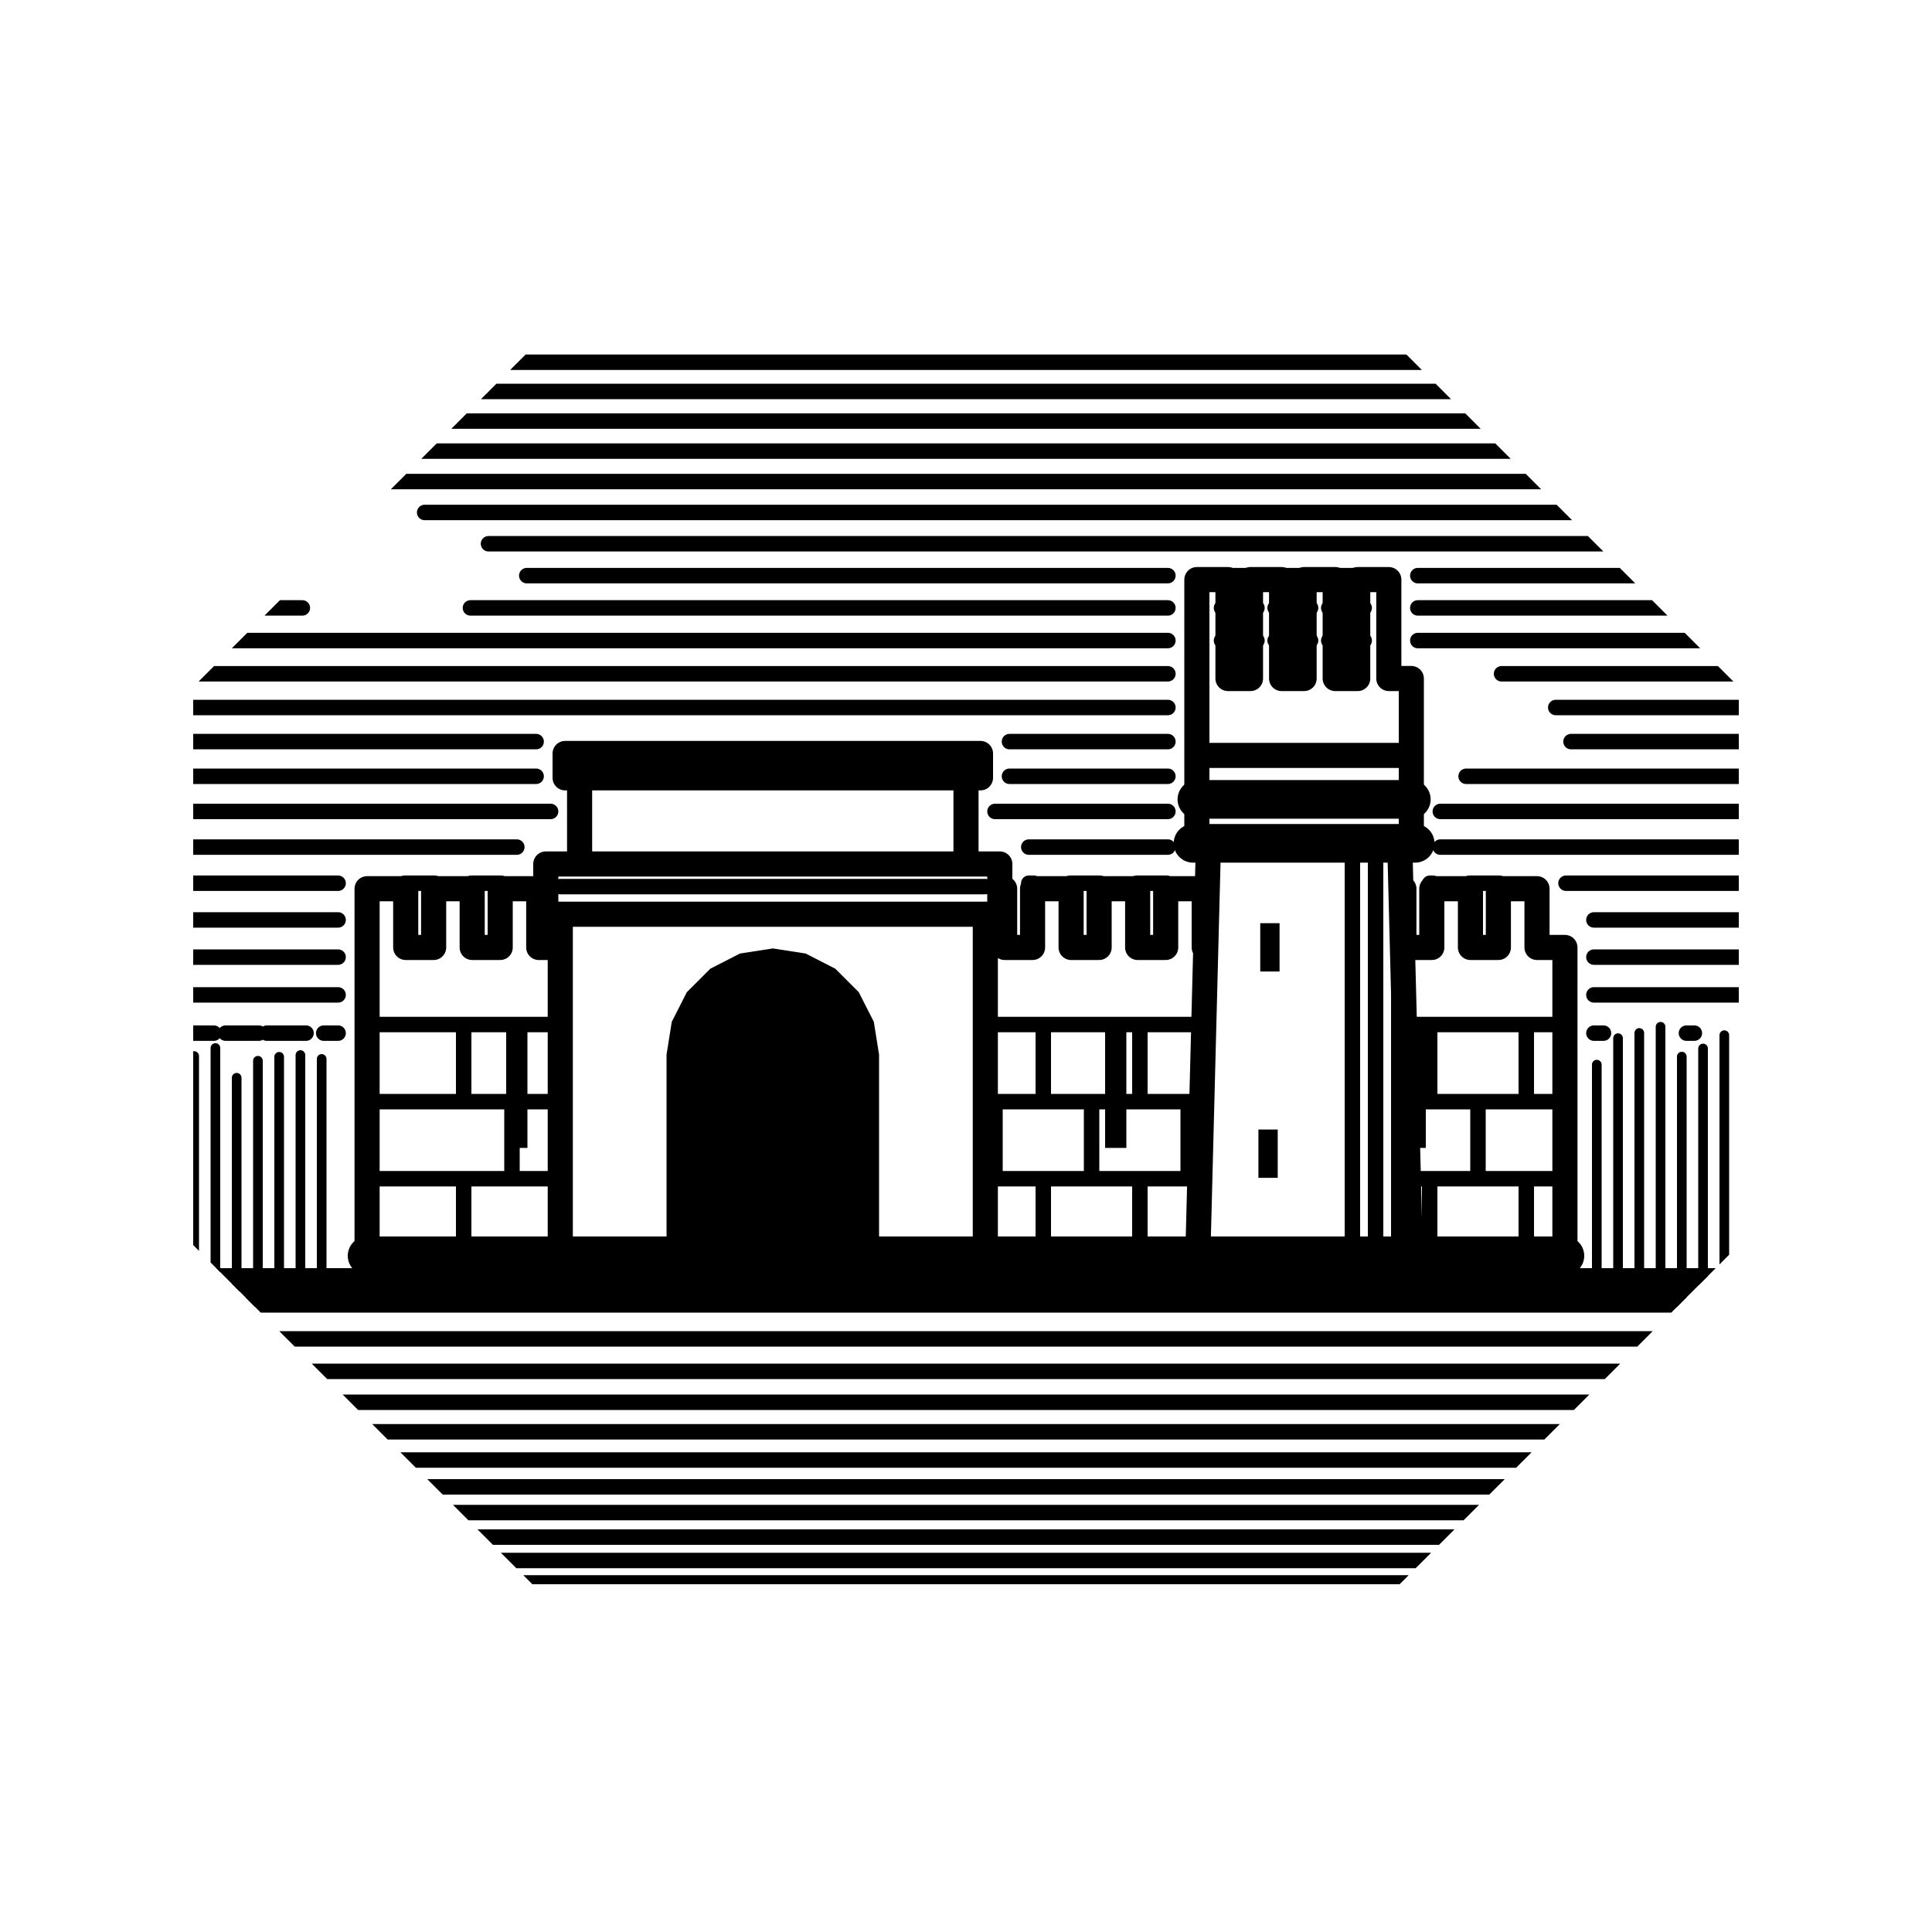
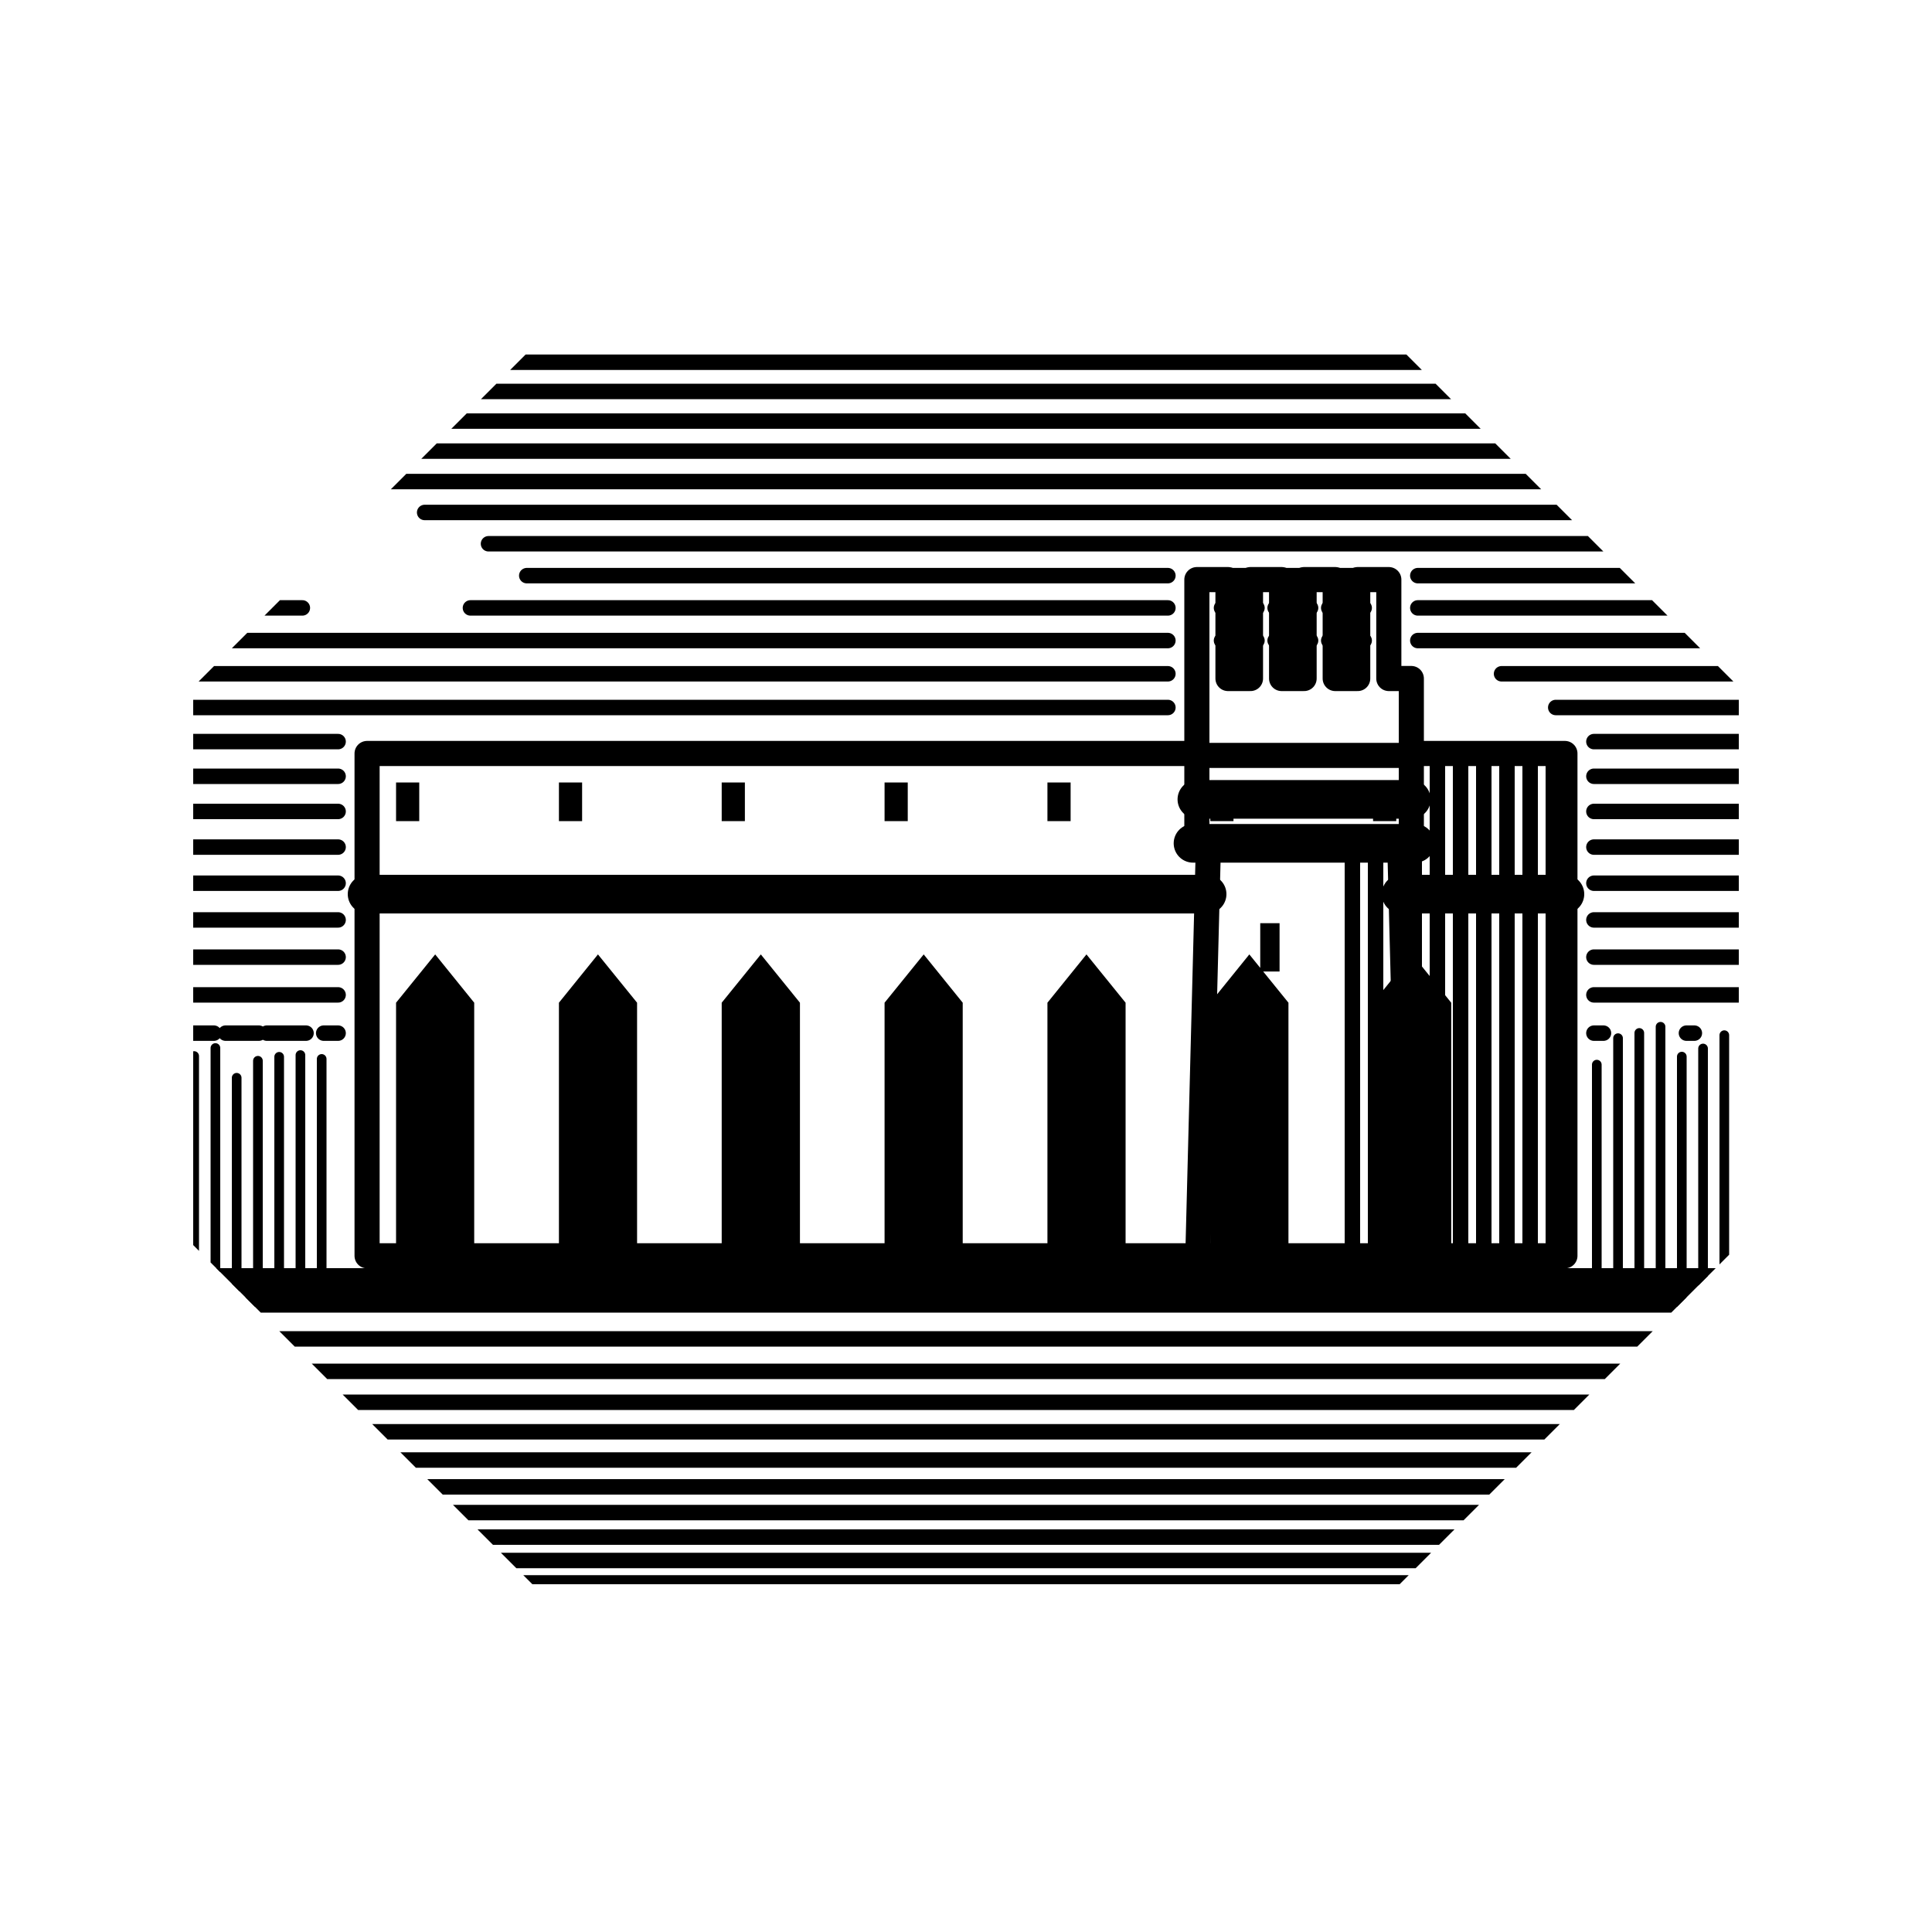
<svg xmlns="http://www.w3.org/2000/svg" viewBox="0 0 200 200">
  <defs>
    <clipPath id="w">
      <path d="M55.11 36L144.89 36L180 71.11L180 128.89L144.89 164L55.11 164L20 128.89L20 71.11Z" />
    </clipPath>
  </defs>
  <g clip-path="url(#w)" fill="none" stroke="#000" stroke-linecap="round" stroke-linejoin="round">
-     <path d="M52.4 106.06L54.6 106.06L54.6 118.83L52.4 118.83ZM83.4 106.06L85.6 106.06L85.6 118.83L83.4 118.83ZM114.4 106.06L116.6 106.06L116.6 118.83L114.4 118.83ZM145.4 106.06L147.6 106.06L147.6 118.83L145.4 118.83ZM130.46 95.57L132.46 95.57L132.46 100.57L130.46 100.57ZM130.27 116.93L132.27 116.93L132.27 121.93L130.27 121.93ZM69 130L69 109.18L69.54 105.78L71.1 102.71L73.53 100.28L76.6 98.71L80 98.18L83.4 98.71L86.47 100.28L88.9 102.71L90.46 105.78L91 109.18L91 130Z" fill="#000" stroke="none" />
+     <path d="M41 130L41 103.8L45.05 98.8L49.09 103.8L49.09 130ZM41 81L43.4 81L43.4 85L41 85ZM57.86 130L57.86 103.8L61.9 98.8L65.95 103.8L65.95 130ZM57.86 81L60.26 81L60.26 85L57.86 85ZM74.71 130L74.71 103.8L78.76 98.8L82.81 103.8L82.81 130ZM74.71 81L77.11 81L77.11 85L74.71 85ZM91.57 130L91.57 103.8L95.62 98.8L99.66 103.8L99.66 130ZM91.57 81L93.97 81L93.97 85L91.57 85ZM108.43 130L108.43 103.8L112.47 98.8L116.52 103.8L116.52 130ZM108.43 81L110.83 81L110.83 85L108.43 85ZM125.29 130L125.29 103.8L129.33 98.8L133.38 103.8L133.38 130ZM125.29 81L127.69 81L127.69 85L125.29 85ZM142.14 130L142.14 103.8L146.19 98.8L150.23 103.8L150.23 130ZM142.14 81L144.54 81L144.54 85L142.14 85ZM130.46 95.57L132.46 95.57L132.46 100.57L130.46 100.57ZM130.27 116.93L132.27 116.93L132.27 121.93L130.27 121.93Z" fill="#000" stroke="none" />
    <path d="M182.9 113.91L182.9 133.28M180.7 108.27L180.7 133.28M178.5 107.16L178.5 133.28M176.3 108.54L176.3 133.28M174.1 109.38L174.1 133.28M171.9 106.29L171.9 133.28M169.7 106.93L169.7 133.28M167.5 107.47L167.5 133.28M165.3 110.21L165.3 133.28M163.1 133L163.1 133.28M160.9 133L160.9 133.28M158.7 133L158.7 133.28M156.5 133L156.5 133.28M154.3 133L154.3 133.28M152.1 133L152.1 133.28M149.9 133L149.9 133.28M147.7 133L147.7 133.28M145.5 133L145.5 133.28M143.3 133L143.3 133.28M141.1 133L141.1 133.28M138.9 133L138.9 133.28M136.7 133L136.7 133.28M134.5 133L134.5 133.28M132.3 133L132.3 133.28M130.1 133L130.1 133.28M127.9 133L127.9 133.28M125.7 133L125.7 133.28M123.5 133L123.5 133.28M121.3 133L121.3 133.28M119.1 133L119.1 133.28M116.9 133L116.9 133.28M114.7 133L114.7 133.28M112.5 133L112.5 133.28M110.3 133L110.3 133.28M108.1 133L108.1 133.28M105.9 133L105.9 133.28M103.7 133L103.7 133.28M101.5 133L101.5 133.28M99.3 133L99.3 133.28M97.1 133L97.1 133.28M94.9 133L94.9 133.28M92.7 133L92.7 133.28M90.5 133L90.5 133.28M88.3 133L88.3 133.28M86.1 133L86.1 133.28M83.9 133L83.9 133.28M81.7 133L81.7 133.28M79.5 133L79.5 133.28M77.3 133L77.3 133.28M75.1 133L75.1 133.28M72.9 133L72.9 133.28M70.7 133L70.7 133.28M68.5 133L68.5 133.28M66.3 133L66.3 133.28M64.1 133L64.1 133.28M61.9 133L61.9 133.28M59.7 133L59.7 133.28M57.5 133L57.5 133.28M55.3 133L55.3 133.28M53.1 133L53.1 133.28M50.9 133L50.9 133.28M48.7 133L48.7 133.28M46.5 133L46.5 133.28M44.3 133L44.3 133.28M42.1 133L42.1 133.28M39.9 133L39.9 133.28M37.7 133L37.7 133.28M35.5 133L35.5 133.28M33.3 109.62L33.3 133.28M31.1 109.22L31.1 133.28M28.9 109.4L28.9 133.28M26.7 109.81L26.7 133.28M24.5 111.57L24.5 133.28M22.3 108.49L22.3 133.28M20.1 109.32L20.1 133.28" stroke-width="1" />
-     <path d="M20 37.5L180 37.5M20 40.52L180 40.52M20 43.59L180 43.59M20 46.7L180 46.7M20 49.85L180 49.85M20 53.05L36.04 53.05M43.96 53.05L180 53.05M20 56.29L29.43 56.29M50.57 56.29L180 56.29M20 59.59L25.47 59.59M54.53 59.59L120.9 59.59M126.45 59.59L130.12 59.59M132 59.59L135.67 59.59M137.55 59.59L141.22 59.59M146.77 59.59L180 59.59M20 62.93L31.3 62.93M48.7 62.93L120.9 62.93M126.45 62.93L130.12 62.93M132 62.93L135.67 62.93M137.55 62.93L141.22 62.93M146.77 62.93L180 62.93M20 66.31L120.9 66.31M126.45 66.31L130.12 66.31M132 66.31L135.67 66.31M137.55 66.31L141.22 66.31M146.77 66.31L180 66.31M20 69.75L120.9 69.75M155.44 69.75L180 69.75M20 73.24L120.9 73.24M161.05 73.24L180 73.24M20 76.77L55.5 76.77M104.5 76.77L120.9 76.77M162.63 76.77L180 76.77M20 80.36L55.5 80.36M104.5 80.36L120.9 80.36M151.77 80.36L180 80.36M20 84L57 84M103 84L120.9 84M149.1 84L180 84M20 87.69L53.5 87.69M106.5 87.69L120.9 87.69M149.1 87.69L180 87.69M20 91.43L35 91.43M41.89 91.43L45 91.43M48.78 91.43L51.88 91.43M106.5 91.43L107 91.43M110.78 91.43L113.88 91.43M117.67 91.43L120.77 91.43M148.01 91.43L148.33 91.43M152.11 91.43L155.22 91.43M162.11 91.43L180 91.43M20 95.23L35 95.23M165 95.23L180 95.23M20 99.08L35 99.08M165 99.08L180 99.08M20 102.99L35 102.99M165 102.99L180 102.99M20 106.95L22.14 106.95M23.35 106.95L26.8 106.95M27.62 106.95L31.68 106.95M33.51 106.95L35 106.95M165 106.95L165.99 106.95M174.58 106.95L175.4 106.95M20 135.08L180 135.08M20 138.6L180 138.6M20 141.96L180 141.96M20 145.16L180 145.16M20 148.22L180 148.22M20 151.14L180 151.14M20 153.92L180 153.92M20 156.58L180 156.58M20 159.12L180 159.12M20 161.54L180 161.54M20 163.86L180 163.86M38.8 106.06L58 106.06M102 106.06L124.62 106.06M145.38 106.06L161.2 106.06M48 106.06L48 114.04M108 106.06L108 114.04M118 106.06L118 114.04M148 106.06L148 114.04M158 106.06L158 114.04M38.8 114.04L58 114.04M102 114.04L124.41 114.04M145.59 114.04L161.2 114.04M53 114.04L53 122.02M103 114.04L103 122.02M113 114.04L113 122.02M123 114.04L123 122.02M153 114.04L153 122.02M38.8 122.02L58 122.02M102 122.02L124.21 122.02M145.79 122.02L161.2 122.02M48 122.02L48 130M108 122.02L108 130M118 122.02L118 130M148 122.02L148 130M158 122.02L158 130M144.8 87.8L144.8 129.5M142.4 87.8L142.4 129.5M140 87.8L140 129.5M58 91.78L102 91.78" stroke-width="1.6" />
-     <path d="M38 130L38 92L42 92L42 98.08L44.89 98.08L44.89 92L48.88 92L48.88 98.08L51.78 98.08L51.78 92L55.77 92L55.77 98.08L58 98.08M103.5 92L104 92L104 98.08L106.89 98.08L106.89 92L110.88 92L110.88 98.08L113.78 98.08L113.78 92L117.77 92L117.77 98.08L120.67 98.08L120.67 92L124.66 92L124.66 98.08L124.82 98.08M145.02 92L145.33 92L145.33 98.08L148.22 98.08L148.22 92L152.22 92L152.22 98.08L155.11 98.08L155.11 92L159.11 92L159.11 98.08L162 98.08L162 98.08L162 130L146 130L124 130L102 130L58 130L38 130M125.1 87.3L144.9 87.3L146 130L124 130ZM123.9 78.2L146.1 78.2L146.1 87.3L123.9 87.3ZM123.9 82.75L123.9 60L127.12 60L127.12 70.24L129.45 70.24L129.45 60L132.67 60L132.67 70.24L135 70.24L135 60L138.22 60L138.22 70.24L140.55 70.24L140.55 60L143.77 60L143.77 70.24L146.1 70.24L146.1 70.24L146.1 82.75ZM58 94.64L102 94.64L102 130L58 130ZM56.5 89.44L60 89.44L100 89.44L103.5 89.44L103.5 94.64L56.5 94.64L56.5 89.44M60 80.52L100 80.52L100 89.44L60 89.44ZM58.5 78L101.5 78L101.5 80.52L58.5 80.52Z" stroke-width="2.6" />
-     <path d="M38 130L58 130L102 130L124 130L146 130L162 130M123.5 87.3L146.5 87.3M123.9 82.75L146.1 82.75M56 130L104 130M20 133.28L180 133.28" stroke-width="4" />
+     <path d="M20 37.5L180 37.5M20 40.52L180 40.52M20 43.59L180 43.59M20 46.7L180 46.7M20 49.85L180 49.85M20 53.05L36.04 53.05M43.96 53.05L180 53.05M20 56.29L29.43 56.29M50.57 56.29L180 56.29M20 59.59L25.47 59.59M54.53 59.59L120.9 59.59M126.45 59.59L130.12 59.59M132 59.59L135.67 59.59M137.55 59.59L141.22 59.59M146.77 59.59L180 59.59M20 62.93L31.3 62.93M48.7 62.93L120.9 62.93M126.45 62.93L130.12 62.93M132 62.93L135.67 62.93M137.55 62.93L141.22 62.93M146.77 62.93L180 62.93M20 66.31L120.9 66.31M126.45 66.31L130.12 66.31M132 66.31L135.67 66.31M137.55 66.31L141.22 66.31M146.77 66.31L180 66.31M20 69.75L120.9 69.75M155.44 69.75L180 69.75M20 73.24L120.9 73.24M161.05 73.24L180 73.24M20 76.77L35 76.77M165 76.77L180 76.77M20 80.36L35 80.36M165 80.36L180 80.36M20 84L35 84M165 84L180 84M20 87.69L35 87.69M165 87.69L180 87.69M20 91.43L35 91.43M165 91.43L180 91.43M20 95.23L35 95.23M165 95.23L180 95.23M20 99.08L35 99.08M165 99.08L180 99.08M20 102.99L35 102.99M165 102.99L180 102.99M20 106.95L22.14 106.95M23.35 106.95L26.8 106.95M27.62 106.95L31.68 106.95M33.51 106.95L35 106.95M165 106.95L165.99 106.95M174.58 106.95L175.4 106.95M20 135.08L180 135.08M20 138.6L180 138.6M20 141.96L180 141.96M20 145.16L180 145.16M20 148.22L180 148.22M20 151.14L180 151.14M20 153.92L180 153.92M20 156.58L180 156.58M20 159.12L180 159.12M20 161.54L180 161.54M20 163.86L180 163.86M160.8 78L160.8 130M158.4 78L158.4 130M156 78L156 130M153.6 78L153.6 130M151.2 78L151.2 130M148.8 78L148.8 130M146.4 78L146.4 130M144.8 87.8L144.8 129.5M142.4 87.8L142.4 129.5M140 87.8L140 129.5" stroke-width="1.6" />
+     <path d="M38 78L123.9 78M146.1 78L162 78L162 130L146 130L124 130L38 130L38 78M125.1 87.3L144.9 87.3L146 130L124 130ZM123.9 78.2L146.1 78.2L146.1 87.3L123.9 87.3ZM123.9 82.75L123.9 60L127.12 60L127.12 70.24L129.45 70.24L129.45 60L132.67 60L132.67 70.24L135 70.24L135 60L138.22 60L138.22 70.24L140.55 70.24L140.55 60L143.77 60L143.77 70.24L146.1 70.24L146.1 70.24L146.1 82.75Z" stroke-width="2.6" />
+     <path d="M38 92.56L124.96 92.56M145.04 92.56L162 92.56M123.5 87.3L146.5 87.3M123.9 82.75L146.1 82.75M20 133.28L180 133.28" stroke-width="4" />
  </g>
</svg>
